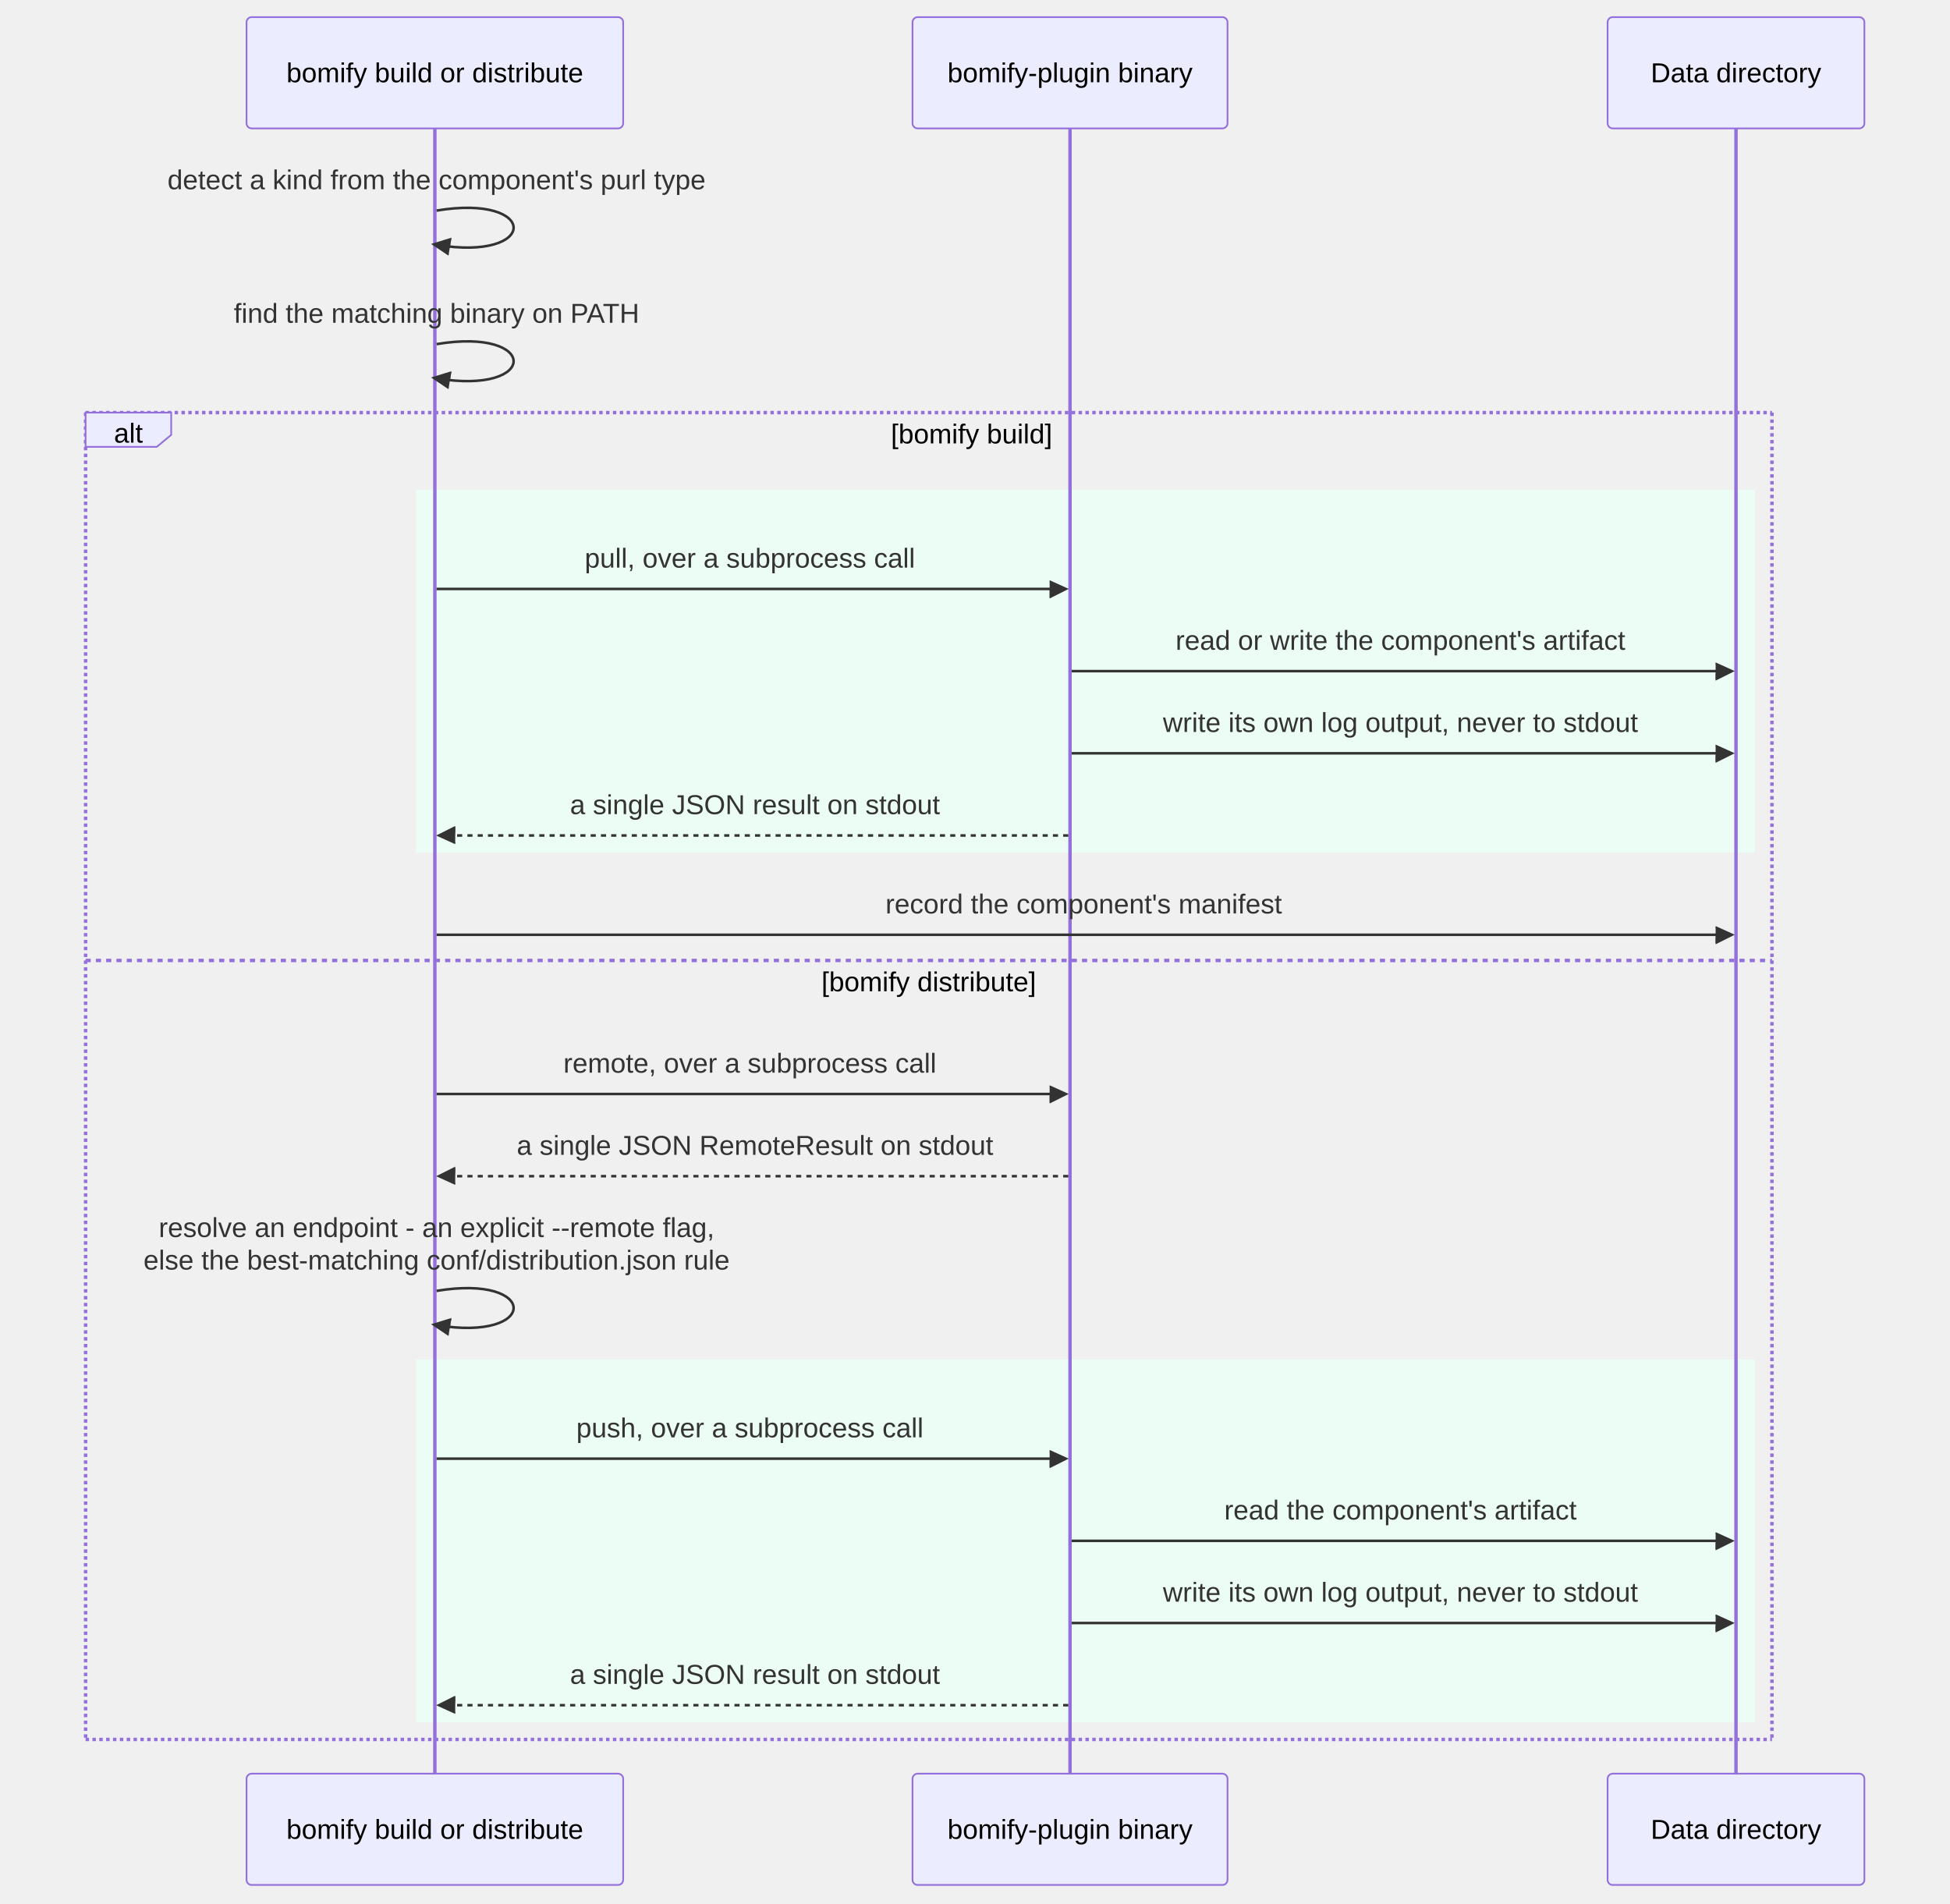
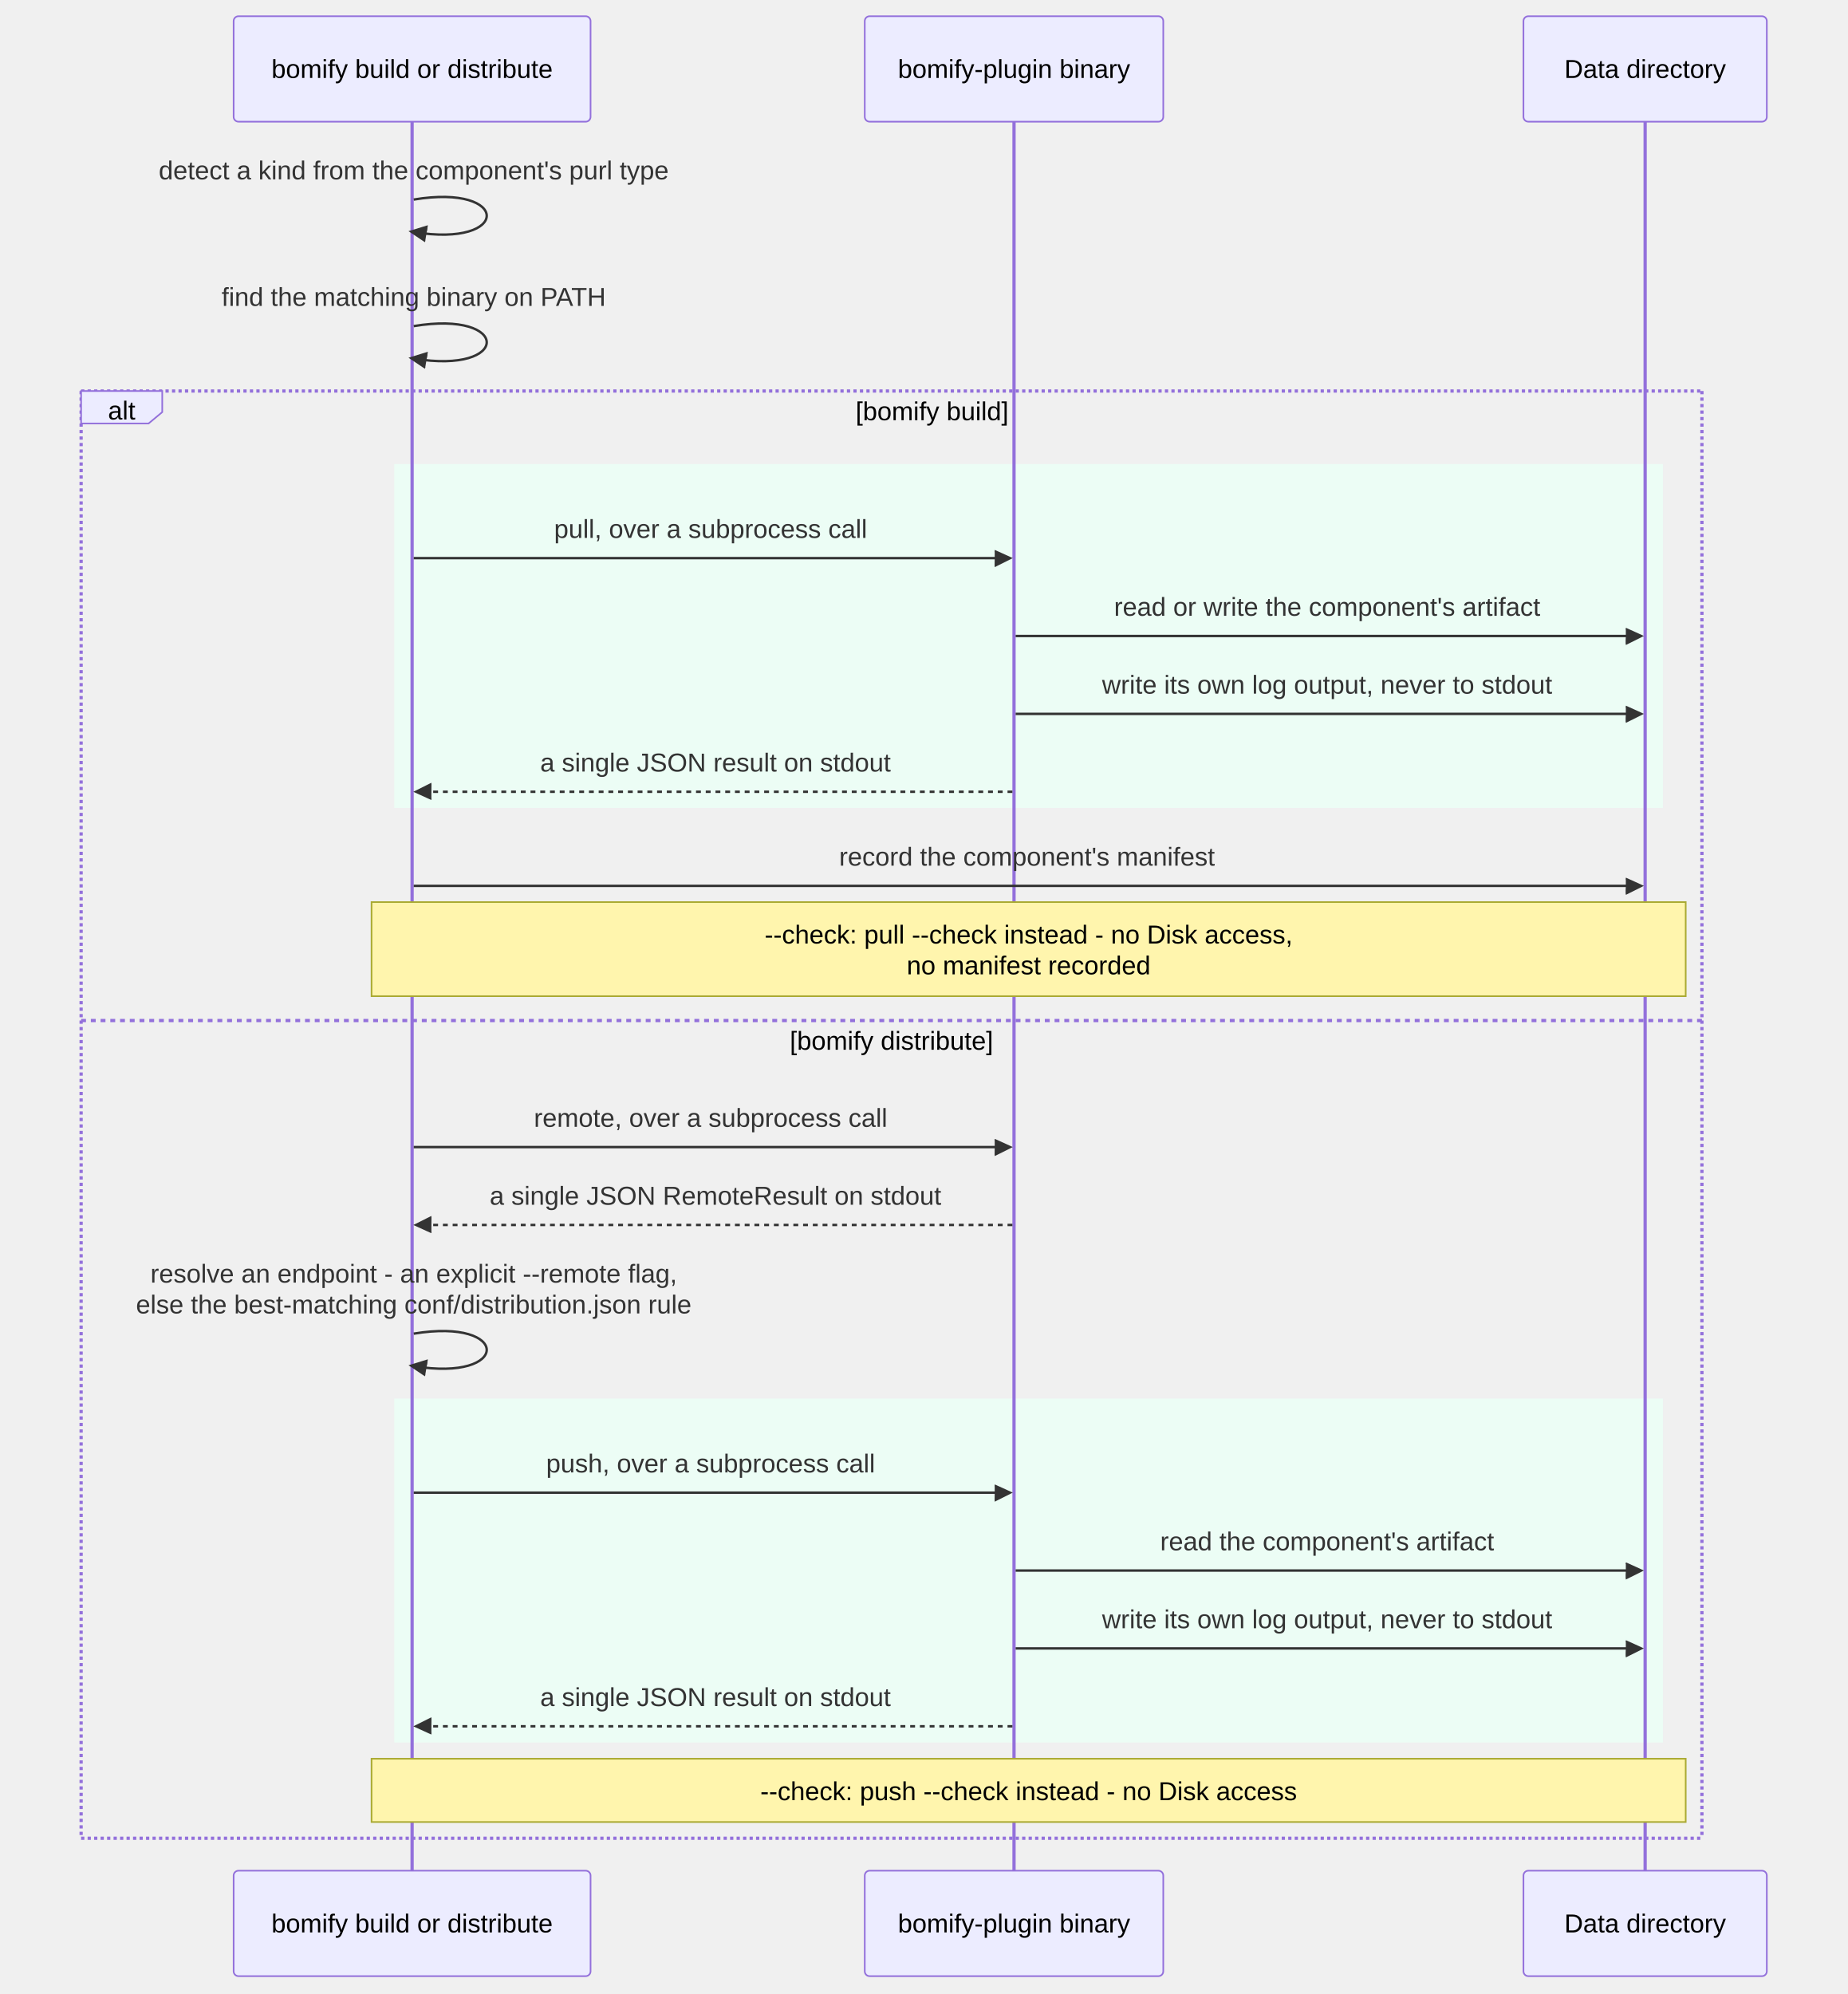
- <svg xmlns="http://www.w3.org/2000/svg" id="my-svg" width="100%" style="max-width: 1139px; background-color: white;" viewBox="-144 -10 1139 1112" role="graphics-document document" aria-roledescription="sequence">
-   <rect x="99" y="784" fill="rgb(236, 253, 245)" width="782" height="212" class="rect" />
+ <svg xmlns="http://www.w3.org/2000/svg" id="my-svg" width="100%" style="max-width: 1139px; background-color: white;" viewBox="-144 -10 1139 1229" role="graphics-document document" aria-roledescription="sequence">
+   <rect x="99" y="852" fill="rgb(236, 253, 245)" width="782" height="212" class="rect" />
  <rect x="99" y="276" fill="rgb(236, 253, 245)" width="782" height="212" class="rect" />
  <g>
-     <rect x="795" y="1026" fill="#eaeaea" stroke="#666" width="150" height="65" name="Disk" rx="3" ry="3" class="actor actor-bottom" />
-     <text x="870" y="1058.5" dominant-baseline="central" alignment-baseline="central" class="actor actor-box" style="text-anchor: middle; font-size: 16px; font-weight: 400;">
+     <rect x="795" y="1143" fill="#eaeaea" stroke="#666" width="150" height="65" name="Disk" rx="3" ry="3" class="actor actor-bottom" />
+     <text x="870" y="1175.5" dominant-baseline="central" alignment-baseline="central" class="actor actor-box" style="text-anchor: middle; font-size: 16px; font-weight: 400;">
      <tspan x="870" dy="0">Data directory</tspan>
    </text>
  </g>
  <g>
-     <rect x="389" y="1026" fill="#eaeaea" stroke="#666" width="184" height="65" name="Plugin" rx="3" ry="3" class="actor actor-bottom" />
-     <text x="481" y="1058.5" dominant-baseline="central" alignment-baseline="central" class="actor actor-box" style="text-anchor: middle; font-size: 16px; font-weight: 400;">
+     <rect x="389" y="1143" fill="#eaeaea" stroke="#666" width="184" height="65" name="Plugin" rx="3" ry="3" class="actor actor-bottom" />
+     <text x="481" y="1175.5" dominant-baseline="central" alignment-baseline="central" class="actor actor-box" style="text-anchor: middle; font-size: 16px; font-weight: 400;">
      <tspan x="481" dy="0">bomify-plugin binary</tspan>
    </text>
  </g>
  <g>
-     <rect x="0" y="1026" fill="#eaeaea" stroke="#666" width="220" height="65" name="CLI" rx="3" ry="3" class="actor actor-bottom" />
-     <text x="110" y="1058.5" dominant-baseline="central" alignment-baseline="central" class="actor actor-box" style="text-anchor: middle; font-size: 16px; font-weight: 400;">
+     <rect x="0" y="1143" fill="#eaeaea" stroke="#666" width="220" height="65" name="CLI" rx="3" ry="3" class="actor actor-bottom" />
+     <text x="110" y="1175.5" dominant-baseline="central" alignment-baseline="central" class="actor actor-box" style="text-anchor: middle; font-size: 16px; font-weight: 400;">
      <tspan x="110" dy="0">bomify build or distribute</tspan>
    </text>
  </g>
  <g>
-     <line id="actor2" x1="870" y1="65" x2="870" y2="1026" class="actor-line 200" stroke-width="0.5px" stroke="#999" name="Disk" data-et="life-line" data-id="Disk" />
+     <line id="actor2" x1="870" y1="65" x2="870" y2="1143" class="actor-line 200" stroke-width="0.5px" stroke="#999" name="Disk" data-et="life-line" data-id="Disk" />
    <g id="root-2" data-et="participant" data-type="participant" data-id="Disk">
      <rect x="795" y="0" fill="#eaeaea" stroke="#666" width="150" height="65" name="Disk" rx="3" ry="3" class="actor actor-top" />
      <text x="870" y="32.5" dominant-baseline="central" alignment-baseline="central" class="actor actor-box" style="text-anchor: middle; font-size: 16px; font-weight: 400;">
        <tspan x="870" dy="0">Data directory</tspan>
      </text>
    </g>
  </g>
  <g>
-     <line id="actor1" x1="481" y1="65" x2="481" y2="1026" class="actor-line 200" stroke-width="0.5px" stroke="#999" name="Plugin" data-et="life-line" data-id="Plugin" />
+     <line id="actor1" x1="481" y1="65" x2="481" y2="1143" class="actor-line 200" stroke-width="0.5px" stroke="#999" name="Plugin" data-et="life-line" data-id="Plugin" />
    <g id="root-1" data-et="participant" data-type="participant" data-id="Plugin">
      <rect x="389" y="0" fill="#eaeaea" stroke="#666" width="184" height="65" name="Plugin" rx="3" ry="3" class="actor actor-top" />
      <text x="481" y="32.5" dominant-baseline="central" alignment-baseline="central" class="actor actor-box" style="text-anchor: middle; font-size: 16px; font-weight: 400;">
        <tspan x="481" dy="0">bomify-plugin binary</tspan>
      </text>
    </g>
  </g>
  <g>
-     <line id="actor0" x1="110" y1="65" x2="110" y2="1026" class="actor-line 200" stroke-width="0.5px" stroke="#999" name="CLI" data-et="life-line" data-id="CLI" />
+     <line id="actor0" x1="110" y1="65" x2="110" y2="1143" class="actor-line 200" stroke-width="0.5px" stroke="#999" name="CLI" data-et="life-line" data-id="CLI" />
    <g id="root-0" data-et="participant" data-type="participant" data-id="CLI">
      <rect x="0" y="0" fill="#eaeaea" stroke="#666" width="220" height="65" name="CLI" rx="3" ry="3" class="actor actor-top" />
      <text x="110" y="32.5" dominant-baseline="central" alignment-baseline="central" class="actor actor-box" style="text-anchor: middle; font-size: 16px; font-weight: 400;">
        <tspan x="110" dy="0">bomify build or distribute</tspan>
      </text>
    </g>
  </g>
  <style>#my-svg{font-family:"trebuchet ms",verdana,arial,sans-serif;font-size:16px;fill:#333;}@keyframes edge-animation-frame{from{stroke-dashoffset:0;}}@keyframes dash{to{stroke-dashoffset:0;}}#my-svg .edge-animation-slow{stroke-dasharray:9,5!important;stroke-dashoffset:900;animation:dash 50s linear infinite;stroke-linecap:round;}#my-svg .edge-animation-fast{stroke-dasharray:9,5!important;stroke-dashoffset:900;animation:dash 20s linear infinite;stroke-linecap:round;}#my-svg .error-icon{fill:#552222;}#my-svg .error-text{fill:#552222;stroke:#552222;}#my-svg .edge-thickness-normal{stroke-width:1px;}#my-svg .edge-thickness-thick{stroke-width:3.5px;}#my-svg .edge-pattern-solid{stroke-dasharray:0;}#my-svg .edge-thickness-invisible{stroke-width:0;fill:none;}#my-svg .edge-pattern-dashed{stroke-dasharray:3;}#my-svg .edge-pattern-dotted{stroke-dasharray:2;}#my-svg .marker{fill:#333333;stroke:#333333;}#my-svg .marker.cross{stroke:#333333;}#my-svg svg{font-family:"trebuchet ms",verdana,arial,sans-serif;font-size:16px;}#my-svg p{margin:0;}#my-svg .actor{stroke:#9370DB;fill:#ECECFF;stroke-width:1;}#my-svg rect.actor.outer-path[data-look="neo"]{filter:drop-shadow(1px 2px 2px rgba(185, 185, 185, 1));}#my-svg rect.note[data-look="neo"]{stroke:#aaaa33;fill:#fff5ad;filter:drop-shadow(1px 2px 2px rgba(185, 185, 185, 1));}#my-svg text.actor&gt;tspan{fill:black;stroke:none;}#my-svg .actor-line{stroke:#9370DB;}#my-svg .innerArc{stroke-width:1.5;stroke-dasharray:none;}#my-svg .messageLine0{stroke-width:1.5;stroke-dasharray:none;stroke:#333;}#my-svg .messageLine1{stroke-width:1.5;stroke-dasharray:2,2;stroke:#333;}#my-svg [id$="-arrowhead"] path{fill:#333;stroke:#333;}#my-svg .sequenceNumber{fill:white;}#my-svg [id$="-sequencenumber"]{fill:#333;}#my-svg [id$="-crosshead"] path{fill:#333;stroke:#333;}#my-svg .messageText{fill:#333;stroke:none;}#my-svg .labelBox{stroke:#9370DB;fill:#ECECFF;filter:none;}#my-svg .labelText,#my-svg .labelText&gt;tspan{fill:black;stroke:none;}#my-svg .loopText,#my-svg .loopText&gt;tspan{fill:black;stroke:none;}#my-svg .sectionTitle,#my-svg .sectionTitle&gt;tspan{fill:black;stroke:none;}#my-svg .loopLine{stroke-width:2px;stroke-dasharray:2,2;stroke:#9370DB;fill:#9370DB;}#my-svg .note{stroke:#aaaa33;fill:#fff5ad;}#my-svg .noteText,#my-svg .noteText&gt;tspan{fill:black;stroke:none;font-weight:normal;}#my-svg .activation0{fill:#f4f4f4;stroke:#666;}#my-svg .activation1{fill:#f4f4f4;stroke:#666;}#my-svg .activation2{fill:#f4f4f4;stroke:#666;}#my-svg .actorPopupMenu{position:absolute;}#my-svg .actorPopupMenuPanel{position:absolute;fill:#ECECFF;box-shadow:0px 8px 16px 0px rgba(0,0,0,0.2);filter:drop-shadow(3px 5px 2px rgb(0 0 0 / 0.4));}#my-svg .actor-man circle,#my-svg line{fill:#ECECFF;stroke-width:2px;}#my-svg g rect.rect{filter:drop-shadow(1px 2px 2px rgba(185, 185, 185, 1));stroke:#9370DB;}#my-svg .node .neo-node{stroke:#9370DB;}#my-svg [data-look="neo"].node rect,#my-svg [data-look="neo"].cluster rect,#my-svg [data-look="neo"].node polygon{stroke:#9370DB;filter:drop-shadow(1px 2px 2px rgba(185, 185, 185, 1));}#my-svg [data-look="neo"].swimlane.cluster rect{filter:none;}#my-svg [data-look="neo"].node path{stroke:#9370DB;stroke-width:1px;}#my-svg [data-look="neo"].node .outer-path{filter:drop-shadow(1px 2px 2px rgba(185, 185, 185, 1));}#my-svg [data-look="neo"].node .neo-line path{stroke:#9370DB;filter:none;}#my-svg [data-look="neo"].node circle{stroke:#9370DB;filter:drop-shadow(1px 2px 2px rgba(185, 185, 185, 1));}#my-svg [data-look="neo"].node circle .state-start{fill:#000000;}#my-svg [data-look="neo"].icon-shape .icon{fill:#9370DB;filter:drop-shadow(1px 2px 2px rgba(185, 185, 185, 1));}#my-svg [data-look="neo"].icon-shape .icon-neo path{stroke:#9370DB;filter:drop-shadow(1px 2px 2px rgba(185, 185, 185, 1));}#my-svg :root{--mermaid-font-family:"trebuchet ms",verdana,arial,sans-serif;}</style>
  <g />
  <defs>
    <symbol id="my-svg-computer" width="24" height="24">
      <path transform="scale(.5)" d="M2 2v13h20v-13h-20zm18 11h-16v-9h16v9zm-10.228 6l.466-1h3.524l.467 1h-4.457zm14.228 3h-24l2-6h2.104l-1.33 4h18.45l-1.297-4h2.073l2 6zm-5-10h-14v-7h14v7z" />
    </symbol>
  </defs>
  <defs>
    <symbol id="my-svg-database" fill-rule="evenodd" clip-rule="evenodd">
      <path transform="scale(.5)" d="M12.258.001l.256.004.255.005.253.008.251.01.249.012.247.015.246.016.242.019.241.02.239.023.236.024.233.027.231.028.229.031.225.032.223.034.22.036.217.038.214.04.211.041.208.043.205.045.201.046.198.048.194.05.191.051.187.053.183.054.18.056.175.057.172.059.168.06.163.061.16.063.155.064.15.066.074.033.073.033.071.034.07.034.069.035.068.035.067.035.066.035.064.036.064.036.062.036.06.036.06.037.058.037.058.037.055.038.055.038.053.038.052.038.051.039.05.039.048.039.047.039.045.04.044.04.043.04.041.04.04.041.039.041.037.041.036.041.034.041.033.042.032.042.03.042.029.042.027.042.026.043.024.043.023.043.021.043.02.043.018.044.017.043.015.044.013.044.012.044.011.045.009.044.007.045.006.045.004.045.002.045.001.045v17l-.001.045-.002.045-.004.045-.006.045-.007.045-.009.044-.011.045-.012.044-.013.044-.015.044-.017.043-.018.044-.02.043-.021.043-.023.043-.024.043-.026.043-.027.042-.029.042-.03.042-.032.042-.033.042-.034.041-.036.041-.037.041-.039.041-.04.041-.041.04-.043.04-.044.04-.045.04-.047.039-.048.039-.05.039-.051.039-.052.038-.053.038-.055.038-.055.038-.058.037-.058.037-.06.037-.06.036-.062.036-.064.036-.064.036-.066.035-.067.035-.068.035-.069.035-.07.034-.071.034-.073.033-.074.033-.15.066-.155.064-.16.063-.163.061-.168.06-.172.059-.175.057-.18.056-.183.054-.187.053-.191.051-.194.05-.198.048-.201.046-.205.045-.208.043-.211.041-.214.04-.217.038-.22.036-.223.034-.225.032-.229.031-.231.028-.233.027-.236.024-.239.023-.241.02-.242.019-.246.016-.247.015-.249.012-.251.01-.253.008-.255.005-.256.004-.258.001-.258-.001-.256-.004-.255-.005-.253-.008-.251-.01-.249-.012-.247-.015-.245-.016-.243-.019-.241-.02-.238-.023-.236-.024-.234-.027-.231-.028-.228-.031-.226-.032-.223-.034-.22-.036-.217-.038-.214-.04-.211-.041-.208-.043-.204-.045-.201-.046-.198-.048-.195-.05-.19-.051-.187-.053-.184-.054-.179-.056-.176-.057-.172-.059-.167-.06-.164-.061-.159-.063-.155-.064-.151-.066-.074-.033-.072-.033-.072-.034-.07-.034-.069-.035-.068-.035-.067-.035-.066-.035-.064-.036-.063-.036-.062-.036-.061-.036-.06-.037-.058-.037-.057-.037-.056-.038-.055-.038-.053-.038-.052-.038-.051-.039-.049-.039-.049-.039-.046-.039-.046-.04-.044-.04-.043-.04-.041-.04-.04-.041-.039-.041-.037-.041-.036-.041-.034-.041-.033-.042-.032-.042-.03-.042-.029-.042-.027-.042-.026-.043-.024-.043-.023-.043-.021-.043-.02-.043-.018-.044-.017-.043-.015-.044-.013-.044-.012-.044-.011-.045-.009-.044-.007-.045-.006-.045-.004-.045-.002-.045-.001-.045v-17l.001-.045.002-.045.004-.045.006-.045.007-.045.009-.044.011-.045.012-.044.013-.044.015-.044.017-.043.018-.044.02-.043.021-.043.023-.043.024-.043.026-.043.027-.042.029-.042.03-.042.032-.042.033-.042.034-.041.036-.041.037-.041.039-.041.04-.041.041-.04.043-.04.044-.04.046-.04.046-.039.049-.039.049-.039.051-.039.052-.038.053-.038.055-.038.056-.038.057-.037.058-.037.06-.037.061-.036.062-.036.063-.036.064-.036.066-.035.067-.035.068-.035.069-.035.07-.034.072-.034.072-.033.074-.033.151-.066.155-.064.159-.063.164-.061.167-.06.172-.059.176-.057.179-.056.184-.054.187-.053.19-.051.195-.05.198-.048.201-.046.204-.045.208-.043.211-.041.214-.04.217-.038.22-.036.223-.034.226-.032.228-.031.231-.028.234-.027.236-.024.238-.023.241-.02.243-.019.245-.016.247-.015.249-.012.251-.01.253-.008.255-.005.256-.004.258-.001.258.001zm-9.258 20.499v.01l.001.021.003.021.004.022.005.021.006.022.007.022.009.023.01.022.011.023.012.023.013.023.015.023.016.024.017.023.018.024.019.024.021.024.022.025.023.024.024.025.052.049.056.05.061.051.066.051.07.051.075.051.079.052.084.052.088.052.092.052.097.052.102.051.105.052.11.052.114.051.119.051.123.051.127.05.131.05.135.05.139.048.144.049.147.047.152.047.155.047.16.045.163.045.167.043.171.043.176.041.178.041.183.039.187.039.19.037.194.035.197.035.202.033.204.031.209.03.212.029.216.027.219.025.222.024.226.021.23.02.233.018.236.016.24.015.243.012.246.01.249.008.253.005.256.004.259.001.26-.001.257-.004.254-.005.25-.008.247-.011.244-.012.241-.014.237-.016.233-.018.231-.021.226-.021.224-.024.22-.026.216-.027.212-.028.21-.031.205-.031.202-.034.198-.034.194-.036.191-.037.187-.039.183-.04.179-.04.175-.042.172-.043.168-.044.163-.045.16-.046.155-.046.152-.047.148-.048.143-.049.139-.049.136-.05.131-.05.126-.05.123-.051.118-.052.114-.051.11-.052.106-.052.101-.052.096-.052.092-.052.088-.053.083-.051.079-.052.074-.052.07-.051.065-.051.06-.051.056-.05.051-.05.023-.024.023-.025.021-.024.02-.024.019-.024.018-.024.017-.024.015-.023.014-.024.013-.023.012-.023.01-.023.01-.022.008-.022.006-.022.006-.022.004-.022.004-.021.001-.021.001-.021v-4.127l-.077.055-.08.053-.083.054-.085.053-.087.052-.09.052-.093.051-.095.05-.097.05-.1.049-.102.049-.105.048-.106.047-.109.047-.111.046-.114.045-.115.045-.118.044-.12.043-.122.042-.124.042-.126.041-.128.04-.13.04-.132.038-.134.038-.135.037-.138.037-.139.035-.142.035-.143.034-.144.033-.147.032-.148.031-.15.03-.151.03-.153.029-.154.027-.156.027-.158.026-.159.025-.161.024-.162.023-.163.022-.165.021-.166.02-.167.019-.169.018-.169.017-.171.016-.173.015-.173.014-.175.013-.175.012-.177.011-.178.01-.179.008-.179.008-.181.006-.182.005-.182.004-.184.003-.184.002h-.37l-.184-.002-.184-.003-.182-.004-.182-.005-.181-.006-.179-.008-.179-.008-.178-.01-.176-.011-.176-.012-.175-.013-.173-.014-.172-.015-.171-.016-.17-.017-.169-.018-.167-.019-.166-.02-.165-.021-.163-.022-.162-.023-.161-.024-.159-.025-.157-.026-.156-.027-.155-.027-.153-.029-.151-.03-.15-.03-.148-.031-.146-.032-.145-.033-.143-.034-.141-.035-.14-.035-.137-.037-.136-.037-.134-.038-.132-.038-.13-.04-.128-.04-.126-.041-.124-.042-.122-.042-.12-.044-.117-.043-.116-.045-.113-.045-.112-.046-.109-.047-.106-.047-.105-.048-.102-.049-.1-.049-.097-.05-.095-.05-.093-.052-.09-.051-.087-.052-.085-.053-.083-.054-.08-.054-.077-.054v4.127zm0-5.654v.011l.001.021.003.021.004.021.005.022.006.022.007.022.009.022.01.022.011.023.012.023.013.023.015.024.016.023.017.024.018.024.019.024.021.024.022.024.023.025.024.024.052.05.056.05.061.05.066.051.07.051.075.052.079.051.084.052.088.052.092.052.097.052.102.052.105.052.11.051.114.051.119.052.123.05.127.051.131.05.135.049.139.049.144.048.147.048.152.047.155.046.16.045.163.045.167.044.171.042.176.042.178.04.183.04.187.038.19.037.194.036.197.034.202.033.204.032.209.03.212.028.216.027.219.025.222.024.226.022.23.02.233.018.236.016.24.014.243.012.246.01.249.008.253.006.256.003.259.001.26-.001.257-.003.254-.006.25-.008.247-.01.244-.012.241-.015.237-.016.233-.018.231-.02.226-.022.224-.024.22-.025.216-.027.212-.029.21-.03.205-.032.202-.033.198-.035.194-.036.191-.037.187-.039.183-.039.179-.041.175-.042.172-.043.168-.044.163-.045.16-.045.155-.047.152-.047.148-.048.143-.048.139-.05.136-.049.131-.05.126-.051.123-.051.118-.051.114-.052.11-.052.106-.052.101-.052.096-.052.092-.052.088-.052.083-.052.079-.052.074-.051.07-.052.065-.051.06-.05.056-.051.051-.049.023-.025.023-.024.021-.025.02-.024.019-.024.018-.024.017-.024.015-.023.014-.023.013-.024.012-.022.01-.023.01-.023.008-.022.006-.022.006-.022.004-.021.004-.022.001-.021.001-.021v-4.139l-.077.054-.08.054-.083.054-.085.052-.087.053-.09.051-.093.051-.095.051-.097.05-.1.049-.102.049-.105.048-.106.047-.109.047-.111.046-.114.045-.115.044-.118.044-.12.044-.122.042-.124.042-.126.041-.128.04-.13.039-.132.039-.134.038-.135.037-.138.036-.139.036-.142.035-.143.033-.144.033-.147.033-.148.031-.15.03-.151.03-.153.028-.154.028-.156.027-.158.026-.159.025-.161.024-.162.023-.163.022-.165.021-.166.02-.167.019-.169.018-.169.017-.171.016-.173.015-.173.014-.175.013-.175.012-.177.011-.178.009-.179.009-.179.007-.181.007-.182.005-.182.004-.184.003-.184.002h-.37l-.184-.002-.184-.003-.182-.004-.182-.005-.181-.007-.179-.007-.179-.009-.178-.009-.176-.011-.176-.012-.175-.013-.173-.014-.172-.015-.171-.016-.17-.017-.169-.018-.167-.019-.166-.02-.165-.021-.163-.022-.162-.023-.161-.024-.159-.025-.157-.026-.156-.027-.155-.028-.153-.028-.151-.03-.15-.03-.148-.031-.146-.033-.145-.033-.143-.033-.141-.035-.14-.036-.137-.036-.136-.037-.134-.038-.132-.039-.13-.039-.128-.04-.126-.041-.124-.042-.122-.043-.12-.043-.117-.044-.116-.044-.113-.046-.112-.046-.109-.046-.106-.047-.105-.048-.102-.049-.1-.049-.097-.05-.095-.051-.093-.051-.09-.051-.087-.053-.085-.052-.083-.054-.08-.054-.077-.054v4.139zm0-5.666v.011l.001.02.003.022.004.021.005.022.006.021.007.022.009.023.01.022.011.023.012.023.013.023.015.023.016.024.017.024.018.023.019.024.021.025.022.024.023.024.024.025.052.05.056.05.061.05.066.051.07.051.075.052.079.051.084.052.088.052.092.052.097.052.102.052.105.051.11.052.114.051.119.051.123.051.127.05.131.05.135.05.139.049.144.048.147.048.152.047.155.046.16.045.163.045.167.043.171.043.176.042.178.04.183.04.187.038.19.037.194.036.197.034.202.033.204.032.209.03.212.028.216.027.219.025.222.024.226.021.23.02.233.018.236.017.24.014.243.012.246.01.249.008.253.006.256.003.259.001.26-.001.257-.003.254-.006.25-.008.247-.01.244-.013.241-.014.237-.016.233-.018.231-.02.226-.022.224-.024.22-.025.216-.027.212-.029.21-.03.205-.032.202-.033.198-.035.194-.036.191-.037.187-.039.183-.039.179-.041.175-.042.172-.043.168-.044.163-.045.16-.045.155-.047.152-.047.148-.048.143-.049.139-.049.136-.049.131-.051.126-.05.123-.051.118-.052.114-.051.11-.052.106-.052.101-.052.096-.052.092-.052.088-.052.083-.052.079-.052.074-.052.07-.051.065-.051.06-.051.056-.05.051-.049.023-.025.023-.025.021-.024.02-.024.019-.024.018-.024.017-.024.015-.023.014-.024.013-.023.012-.023.01-.022.01-.023.008-.022.006-.022.006-.022.004-.022.004-.021.001-.021.001-.021v-4.153l-.077.054-.08.054-.083.053-.085.053-.087.053-.09.051-.093.051-.095.051-.097.05-.1.049-.102.048-.105.048-.106.048-.109.046-.111.046-.114.046-.115.044-.118.044-.12.043-.122.043-.124.042-.126.041-.128.04-.13.039-.132.039-.134.038-.135.037-.138.036-.139.036-.142.034-.143.034-.144.033-.147.032-.148.032-.15.03-.151.03-.153.028-.154.028-.156.027-.158.026-.159.024-.161.024-.162.023-.163.023-.165.021-.166.02-.167.019-.169.018-.169.017-.171.016-.173.015-.173.014-.175.013-.175.012-.177.01-.178.01-.179.009-.179.007-.181.006-.182.006-.182.004-.184.003-.184.001-.185.001-.185-.001-.184-.001-.184-.003-.182-.004-.182-.006-.181-.006-.179-.007-.179-.009-.178-.01-.176-.01-.176-.012-.175-.013-.173-.014-.172-.015-.171-.016-.17-.017-.169-.018-.167-.019-.166-.02-.165-.021-.163-.023-.162-.023-.161-.024-.159-.024-.157-.026-.156-.027-.155-.028-.153-.028-.151-.03-.15-.03-.148-.032-.146-.032-.145-.033-.143-.034-.141-.034-.14-.036-.137-.036-.136-.037-.134-.038-.132-.039-.13-.039-.128-.041-.126-.041-.124-.041-.122-.043-.12-.043-.117-.044-.116-.044-.113-.046-.112-.046-.109-.046-.106-.048-.105-.048-.102-.048-.1-.05-.097-.049-.095-.051-.093-.051-.09-.052-.087-.052-.085-.053-.083-.053-.08-.054-.077-.054v4.153zm8.74-8.179l-.257.004-.254.005-.25.008-.247.011-.244.012-.241.014-.237.016-.233.018-.231.021-.226.022-.224.023-.22.026-.216.027-.212.028-.21.031-.205.032-.202.033-.198.034-.194.036-.191.038-.187.038-.183.04-.179.041-.175.042-.172.043-.168.043-.163.045-.16.046-.155.046-.152.048-.148.048-.143.048-.139.049-.136.05-.131.05-.126.051-.123.051-.118.051-.114.052-.11.052-.106.052-.101.052-.096.052-.092.052-.088.052-.083.052-.079.052-.074.051-.07.052-.065.051-.06.05-.056.05-.051.05-.023.025-.023.024-.021.024-.02.025-.019.024-.018.024-.017.023-.015.024-.014.023-.013.023-.012.023-.01.023-.01.022-.008.022-.006.023-.006.021-.004.022-.004.021-.001.021-.001.021.001.021.001.021.004.021.004.022.006.021.006.023.008.022.01.022.01.023.012.023.013.023.014.023.015.024.017.023.018.024.019.024.02.025.021.024.023.024.023.025.051.05.056.05.06.05.065.051.07.052.074.051.079.052.083.052.088.052.092.052.096.052.101.052.106.052.11.052.114.052.118.051.123.051.126.051.131.05.136.05.139.049.143.048.148.048.152.048.155.046.16.046.163.045.168.043.172.043.175.042.179.041.183.04.187.038.191.038.194.036.198.034.202.033.205.032.21.031.212.028.216.027.22.026.224.023.226.022.231.021.233.018.237.016.241.014.244.012.247.011.25.008.254.005.257.004.26.001.26-.001.257-.004.254-.005.25-.008.247-.011.244-.012.241-.014.237-.016.233-.018.231-.021.226-.022.224-.023.22-.026.216-.027.212-.028.21-.031.205-.032.202-.033.198-.034.194-.036.191-.038.187-.038.183-.04.179-.041.175-.042.172-.043.168-.043.163-.045.16-.046.155-.046.152-.048.148-.048.143-.048.139-.049.136-.05.131-.05.126-.051.123-.051.118-.051.114-.052.11-.052.106-.052.101-.052.096-.052.092-.052.088-.052.083-.052.079-.052.074-.051.07-.052.065-.051.06-.05.056-.05.051-.05.023-.025.023-.024.021-.024.02-.025.019-.024.018-.024.017-.023.015-.024.014-.023.013-.023.012-.023.01-.023.01-.022.008-.022.006-.023.006-.021.004-.022.004-.021.001-.021.001-.021-.001-.021-.001-.021-.004-.021-.004-.022-.006-.021-.006-.023-.008-.022-.01-.022-.01-.023-.012-.023-.013-.023-.014-.023-.015-.024-.017-.023-.018-.024-.019-.024-.02-.025-.021-.024-.023-.024-.023-.025-.051-.05-.056-.05-.06-.05-.065-.051-.07-.052-.074-.051-.079-.052-.083-.052-.088-.052-.092-.052-.096-.052-.101-.052-.106-.052-.11-.052-.114-.052-.118-.051-.123-.051-.126-.051-.131-.05-.136-.05-.139-.049-.143-.048-.148-.048-.152-.048-.155-.046-.16-.046-.163-.045-.168-.043-.172-.043-.175-.042-.179-.041-.183-.04-.187-.038-.191-.038-.194-.036-.198-.034-.202-.033-.205-.032-.21-.031-.212-.028-.216-.027-.22-.026-.224-.023-.226-.022-.231-.021-.233-.018-.237-.016-.241-.014-.244-.012-.247-.011-.25-.008-.254-.005-.257-.004-.26-.001-.26.001z" />
    </symbol>
  </defs>
  <defs>
    <symbol id="my-svg-clock" width="24" height="24">
      <path transform="scale(.5)" d="M12 2c5.514 0 10 4.486 10 10s-4.486 10-10 10-10-4.486-10-10 4.486-10 10-10zm0-2c-6.627 0-12 5.373-12 12s5.373 12 12 12 12-5.373 12-12-5.373-12-12-12zm5.848 12.459c.202.038.202.333.001.372-1.907.361-6.045 1.111-6.547 1.111-.719 0-1.301-.582-1.301-1.301 0-.512.77-5.447 1.125-7.445.034-.192.312-.181.343.014l.985 6.238 5.394 1.011z" />
    </symbol>
  </defs>
  <defs>
    <marker id="my-svg-arrowhead" refX="7.9" refY="5" markerUnits="userSpaceOnUse" markerWidth="12" markerHeight="12" orient="auto-start-reverse">
      <path d="M -1 0 L 10 5 L 0 10 z" />
    </marker>
  </defs>
  <defs>
    <marker id="my-svg-crosshead" markerWidth="15" markerHeight="8" orient="auto" refX="4" refY="4.5">
      <path fill="none" stroke="#000000" stroke-width="1pt" d="M 1,2 L 6,7 M 6,2 L 1,7" style="stroke-dasharray: 0, 0;" />
    </marker>
  </defs>
  <defs>
    <marker id="my-svg-filled-head" refX="15.5" refY="7" markerWidth="20" markerHeight="28" orient="auto">
      <path d="M 18,7 L9,13 L14,7 L9,1 Z" />
    </marker>
  </defs>
  <defs>
    <marker id="my-svg-sequencenumber" refX="15" refY="15" markerWidth="60" markerHeight="40" orient="auto">
      <circle cx="15" cy="15" r="6" />
    </marker>
  </defs>
  <defs>
    <marker id="my-svg-solidTopArrowHead" refX="7.9" refY="7.25" markerUnits="userSpaceOnUse" markerWidth="12" markerHeight="12" orient="auto-start-reverse">
      <path d="M 0 0 L 10 8 L 0 8 z" />
    </marker>
  </defs>
  <defs>
    <marker id="my-svg-solidBottomArrowHead" refX="7.9" refY="0.75" markerUnits="userSpaceOnUse" markerWidth="12" markerHeight="12" orient="auto-start-reverse">
      <path d="M 0 0 L 10 0 L 0 8 z" />
    </marker>
  </defs>
  <defs>
    <marker id="my-svg-stickTopArrowHead" refX="7.5" refY="7" markerUnits="userSpaceOnUse" markerWidth="12" markerHeight="12" orient="auto-start-reverse">
      <path d="M 0 0 L 7 7" stroke="black" stroke-width="1.5" fill="none" />
    </marker>
  </defs>
  <defs>
    <marker id="my-svg-stickBottomArrowHead" refX="7.5" refY="0" markerUnits="userSpaceOnUse" markerWidth="12" markerHeight="12" orient="auto-start-reverse">
      <path d="M 0 7 L 7 0" stroke="black" stroke-width="1.5" fill="none" />
    </marker>
  </defs>
-   <g data-et="control-structure" data-id="i20">
-     <line x1="-94" y1="231" x2="891" y2="231" class="loopLine" />
-     <line x1="891" y1="231" x2="891" y2="1006" class="loopLine" />
-     <line x1="-94" y1="1006" x2="891" y2="1006" class="loopLine" />
-     <line x1="-94" y1="231" x2="-94" y2="1006" class="loopLine" />
-     <line x1="-94" y1="551" x2="891" y2="551" class="loopLine" style="stroke-dasharray: 3, 3;" />
+   <g data-et="note" data-id="i10">
+     <rect x="85" y="546" fill="#EDF2AE" stroke="#666" width="810" height="58" class="note" />
+     <text x="490" y="551" text-anchor="middle" dominant-baseline="middle" alignment-baseline="middle" class="noteText" dy="1em" style="font-size: 16px; font-weight: 400;">
+       <tspan x="490">--check: pull --check instead - no Disk access,</tspan>
+     </text>
+     <text x="490" y="570" text-anchor="middle" dominant-baseline="middle" alignment-baseline="middle" class="noteText" dy="1em" style="font-size: 16px; font-weight: 400;">
+       <tspan x="490">no manifest recorded</tspan>
+     </text>
+   </g>
+   <g data-et="note" data-id="i21">
+     <rect x="85" y="1074" fill="#EDF2AE" stroke="#666" width="810" height="39" class="note" />
+     <text x="490" y="1079" text-anchor="middle" dominant-baseline="middle" alignment-baseline="middle" class="noteText" dy="1em" style="font-size: 16px; font-weight: 400;">
+       <tspan x="490">--check: push --check instead - no Disk access</tspan>
+     </text>
+   </g>
+   <g data-et="control-structure" data-id="i22">
+     <line x1="-94" y1="231" x2="905" y2="231" class="loopLine" />
+     <line x1="905" y1="231" x2="905" y2="1123" class="loopLine" />
+     <line x1="-94" y1="1123" x2="905" y2="1123" class="loopLine" />
+     <line x1="-94" y1="231" x2="-94" y2="1123" class="loopLine" />
+     <line x1="-94" y1="619" x2="905" y2="619" class="loopLine" style="stroke-dasharray: 3, 3;" />
    <polygon points="-94,231 -44,231 -44,244 -52.4,251 -94,251" class="labelBox" />
    <text x="-69" y="244" text-anchor="middle" dominant-baseline="middle" alignment-baseline="middle" class="labelText" style="font-size: 16px; font-weight: 400;">alt</text>
-     <text x="423.5" y="249" text-anchor="middle" class="loopText" style="font-size: 16px; font-weight: 400;">
-       <tspan x="423.5">[bomify build]</tspan>
+     <text x="430.5" y="249" text-anchor="middle" class="loopText" style="font-size: 16px; font-weight: 400;">
+       <tspan x="430.5">[bomify build]</tspan>
    </text>
-     <text x="398.5" y="569" text-anchor="middle" class="sectionTitle" style="font-size: 16px; font-weight: 400;">[bomify distribute]</text>
+     <text x="405.5" y="637" text-anchor="middle" class="sectionTitle" style="font-size: 16px; font-weight: 400;">[bomify distribute]</text>
  </g>
  <text x="111" y="80" text-anchor="middle" dominant-baseline="middle" alignment-baseline="middle" class="messageText" dy="1em" style="font-size: 16px; font-weight: 400;">detect a kind from the component's purl type</text>
  <path d="M 111,113 C 171,103 171,143 111,133" class="messageLine0" data-et="message" data-id="i0" data-from="CLI" data-to="CLI" stroke-width="2" stroke="none" marker-end="url(#my-svg-arrowhead)" style="fill: none;" />
  <text x="111" y="158" text-anchor="middle" dominant-baseline="middle" alignment-baseline="middle" class="messageText" dy="1em" style="font-size: 16px; font-weight: 400;">find the matching binary on PATH</text>
  <path d="M 111,191 C 171,181 171,221 111,211" class="messageLine0" data-et="message" data-id="i1" data-from="CLI" data-to="CLI" stroke-width="2" stroke="none" marker-end="url(#my-svg-arrowhead)" style="fill: none;" />
  <text x="294" y="301" text-anchor="middle" dominant-baseline="middle" alignment-baseline="middle" class="messageText" dy="1em" style="font-size: 16px; font-weight: 400;">pull, over a subprocess call</text>
  <line x1="111" y1="334" x2="477" y2="334" class="messageLine0" data-et="message" data-id="i4" data-from="CLI" data-to="Plugin" stroke-width="2" stroke="none" marker-end="url(#my-svg-arrowhead)" style="fill: none;" />
  <text x="674" y="349" text-anchor="middle" dominant-baseline="middle" alignment-baseline="middle" class="messageText" dy="1em" style="font-size: 16px; font-weight: 400;">read or write the component's artifact</text>
  <line x1="482" y1="382" x2="866" y2="382" class="messageLine0" data-et="message" data-id="i5" data-from="Plugin" data-to="Disk" stroke-width="2" stroke="none" marker-end="url(#my-svg-arrowhead)" style="fill: none;" />
  <text x="674" y="397" text-anchor="middle" dominant-baseline="middle" alignment-baseline="middle" class="messageText" dy="1em" style="font-size: 16px; font-weight: 400;">write its own log output, never to stdout</text>
  <line x1="482" y1="430" x2="866" y2="430" class="messageLine0" data-et="message" data-id="i6" data-from="Plugin" data-to="Disk" stroke-width="2" stroke="none" marker-end="url(#my-svg-arrowhead)" style="fill: none;" />
  <text x="297" y="445" text-anchor="middle" dominant-baseline="middle" alignment-baseline="middle" class="messageText" dy="1em" style="font-size: 16px; font-weight: 400;">a single JSON result on stdout</text>
  <line x1="480" y1="478" x2="114" y2="478" class="messageLine1" data-et="message" data-id="i7" data-from="Plugin" data-to="CLI" stroke-width="2" stroke="none" marker-end="url(#my-svg-arrowhead)" style="stroke-dasharray: 3, 3; fill: none;" />
  <text x="489" y="503" text-anchor="middle" dominant-baseline="middle" alignment-baseline="middle" class="messageText" dy="1em" style="font-size: 16px; font-weight: 400;">record the component's manifest</text>
  <line x1="111" y1="536" x2="866" y2="536" class="messageLine0" data-et="message" data-id="i9" data-from="CLI" data-to="Disk" stroke-width="2" stroke="none" marker-end="url(#my-svg-arrowhead)" style="fill: none;" />
-   <text x="294" y="596" text-anchor="middle" dominant-baseline="middle" alignment-baseline="middle" class="messageText" dy="1em" style="font-size: 16px; font-weight: 400;">remote, over a subprocess call</text>
-   <line x1="111" y1="629" x2="477" y2="629" class="messageLine0" data-et="message" data-id="i11" data-from="CLI" data-to="Plugin" stroke-width="2" stroke="none" marker-end="url(#my-svg-arrowhead)" style="fill: none;" />
-   <text x="297" y="644" text-anchor="middle" dominant-baseline="middle" alignment-baseline="middle" class="messageText" dy="1em" style="font-size: 16px; font-weight: 400;">a single JSON RemoteResult on stdout</text>
-   <line x1="480" y1="677" x2="114" y2="677" class="messageLine1" data-et="message" data-id="i12" data-from="Plugin" data-to="CLI" stroke-width="2" stroke="none" marker-end="url(#my-svg-arrowhead)" style="stroke-dasharray: 3, 3; fill: none;" />
-   <text x="111" y="692" text-anchor="middle" dominant-baseline="middle" alignment-baseline="middle" class="messageText" dy="1em" style="font-size: 16px; font-weight: 400;">resolve an endpoint - an explicit --remote flag,</text>
-   <text x="111" y="711" text-anchor="middle" dominant-baseline="middle" alignment-baseline="middle" class="messageText" dy="1em" style="font-size: 16px; font-weight: 400;">else the best-matching conf/distribution.json rule</text>
-   <path d="M 111,744 C 171,734 171,774 111,764" class="messageLine0" data-et="message" data-id="i13" data-from="CLI" data-to="CLI" stroke-width="2" stroke="none" marker-end="url(#my-svg-arrowhead)" style="fill: none;" />
-   <text x="294" y="809" text-anchor="middle" dominant-baseline="middle" alignment-baseline="middle" class="messageText" dy="1em" style="font-size: 16px; font-weight: 400;">push, over a subprocess call</text>
-   <line x1="111" y1="842" x2="477" y2="842" class="messageLine0" data-et="message" data-id="i15" data-from="CLI" data-to="Plugin" stroke-width="2" stroke="none" marker-end="url(#my-svg-arrowhead)" style="fill: none;" />
-   <text x="674" y="857" text-anchor="middle" dominant-baseline="middle" alignment-baseline="middle" class="messageText" dy="1em" style="font-size: 16px; font-weight: 400;">read the component's artifact</text>
-   <line x1="482" y1="890" x2="866" y2="890" class="messageLine0" data-et="message" data-id="i16" data-from="Plugin" data-to="Disk" stroke-width="2" stroke="none" marker-end="url(#my-svg-arrowhead)" style="fill: none;" />
-   <text x="674" y="905" text-anchor="middle" dominant-baseline="middle" alignment-baseline="middle" class="messageText" dy="1em" style="font-size: 16px; font-weight: 400;">write its own log output, never to stdout</text>
-   <line x1="482" y1="938" x2="866" y2="938" class="messageLine0" data-et="message" data-id="i17" data-from="Plugin" data-to="Disk" stroke-width="2" stroke="none" marker-end="url(#my-svg-arrowhead)" style="fill: none;" />
-   <text x="297" y="953" text-anchor="middle" dominant-baseline="middle" alignment-baseline="middle" class="messageText" dy="1em" style="font-size: 16px; font-weight: 400;">a single JSON result on stdout</text>
-   <line x1="480" y1="986" x2="114" y2="986" class="messageLine1" data-et="message" data-id="i18" data-from="Plugin" data-to="CLI" stroke-width="2" stroke="none" marker-end="url(#my-svg-arrowhead)" style="stroke-dasharray: 3, 3; fill: none;" />
+   <text x="294" y="664" text-anchor="middle" dominant-baseline="middle" alignment-baseline="middle" class="messageText" dy="1em" style="font-size: 16px; font-weight: 400;">remote, over a subprocess call</text>
+   <line x1="111" y1="697" x2="477" y2="697" class="messageLine0" data-et="message" data-id="i12" data-from="CLI" data-to="Plugin" stroke-width="2" stroke="none" marker-end="url(#my-svg-arrowhead)" style="fill: none;" />
+   <text x="297" y="712" text-anchor="middle" dominant-baseline="middle" alignment-baseline="middle" class="messageText" dy="1em" style="font-size: 16px; font-weight: 400;">a single JSON RemoteResult on stdout</text>
+   <line x1="480" y1="745" x2="114" y2="745" class="messageLine1" data-et="message" data-id="i13" data-from="Plugin" data-to="CLI" stroke-width="2" stroke="none" marker-end="url(#my-svg-arrowhead)" style="stroke-dasharray: 3, 3; fill: none;" />
+   <text x="111" y="760" text-anchor="middle" dominant-baseline="middle" alignment-baseline="middle" class="messageText" dy="1em" style="font-size: 16px; font-weight: 400;">resolve an endpoint - an explicit --remote flag,</text>
+   <text x="111" y="779" text-anchor="middle" dominant-baseline="middle" alignment-baseline="middle" class="messageText" dy="1em" style="font-size: 16px; font-weight: 400;">else the best-matching conf/distribution.json rule</text>
+   <path d="M 111,812 C 171,802 171,842 111,832" class="messageLine0" data-et="message" data-id="i14" data-from="CLI" data-to="CLI" stroke-width="2" stroke="none" marker-end="url(#my-svg-arrowhead)" style="fill: none;" />
+   <text x="294" y="877" text-anchor="middle" dominant-baseline="middle" alignment-baseline="middle" class="messageText" dy="1em" style="font-size: 16px; font-weight: 400;">push, over a subprocess call</text>
+   <line x1="111" y1="910" x2="477" y2="910" class="messageLine0" data-et="message" data-id="i16" data-from="CLI" data-to="Plugin" stroke-width="2" stroke="none" marker-end="url(#my-svg-arrowhead)" style="fill: none;" />
+   <text x="674" y="925" text-anchor="middle" dominant-baseline="middle" alignment-baseline="middle" class="messageText" dy="1em" style="font-size: 16px; font-weight: 400;">read the component's artifact</text>
+   <line x1="482" y1="958" x2="866" y2="958" class="messageLine0" data-et="message" data-id="i17" data-from="Plugin" data-to="Disk" stroke-width="2" stroke="none" marker-end="url(#my-svg-arrowhead)" style="fill: none;" />
+   <text x="674" y="973" text-anchor="middle" dominant-baseline="middle" alignment-baseline="middle" class="messageText" dy="1em" style="font-size: 16px; font-weight: 400;">write its own log output, never to stdout</text>
+   <line x1="482" y1="1006" x2="866" y2="1006" class="messageLine0" data-et="message" data-id="i18" data-from="Plugin" data-to="Disk" stroke-width="2" stroke="none" marker-end="url(#my-svg-arrowhead)" style="fill: none;" />
+   <text x="297" y="1021" text-anchor="middle" dominant-baseline="middle" alignment-baseline="middle" class="messageText" dy="1em" style="font-size: 16px; font-weight: 400;">a single JSON result on stdout</text>
+   <line x1="480" y1="1054" x2="114" y2="1054" class="messageLine1" data-et="message" data-id="i19" data-from="Plugin" data-to="CLI" stroke-width="2" stroke="none" marker-end="url(#my-svg-arrowhead)" style="stroke-dasharray: 3, 3; fill: none;" />
</svg>
